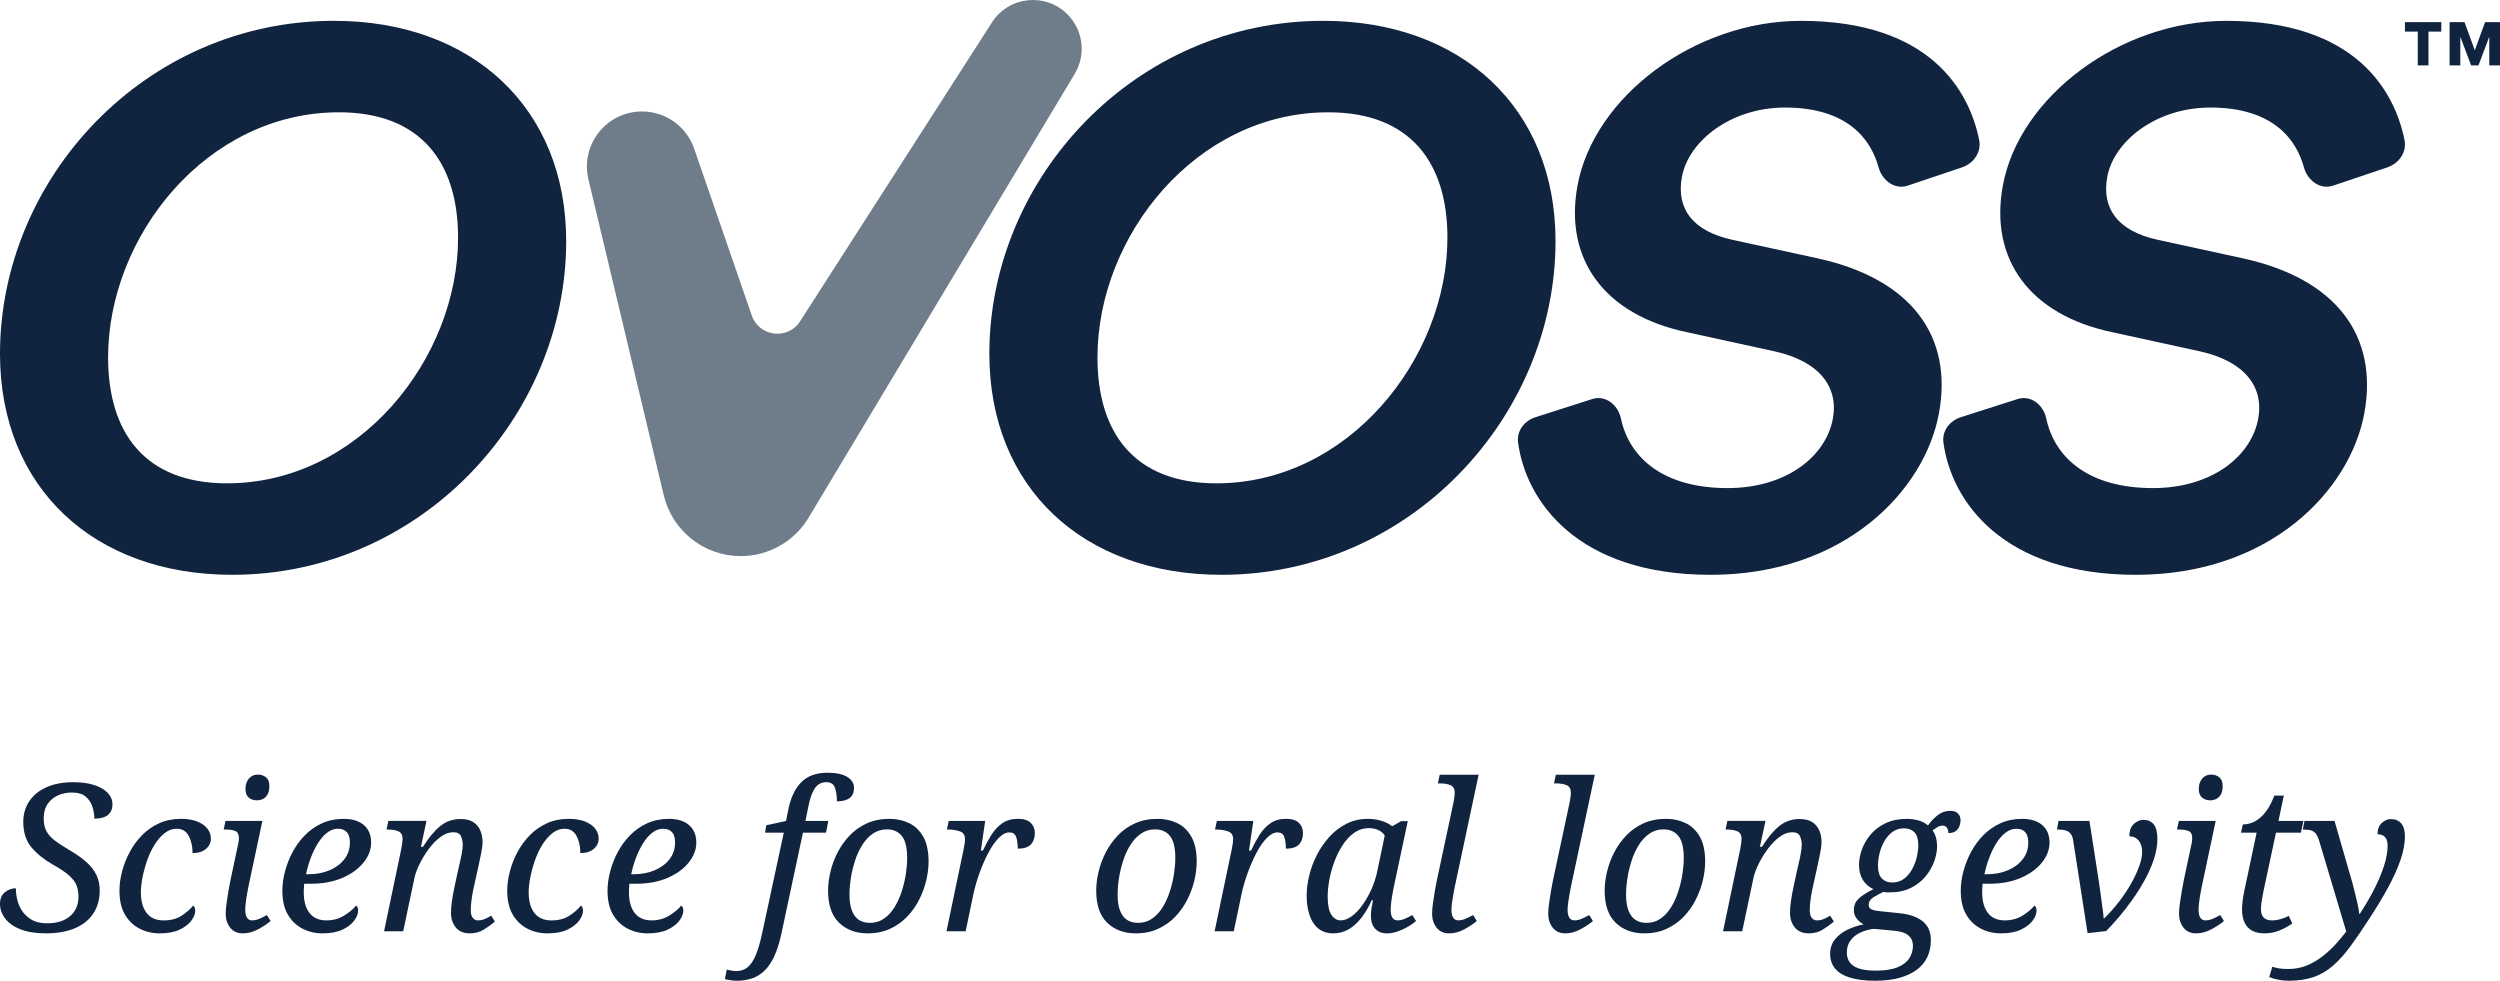
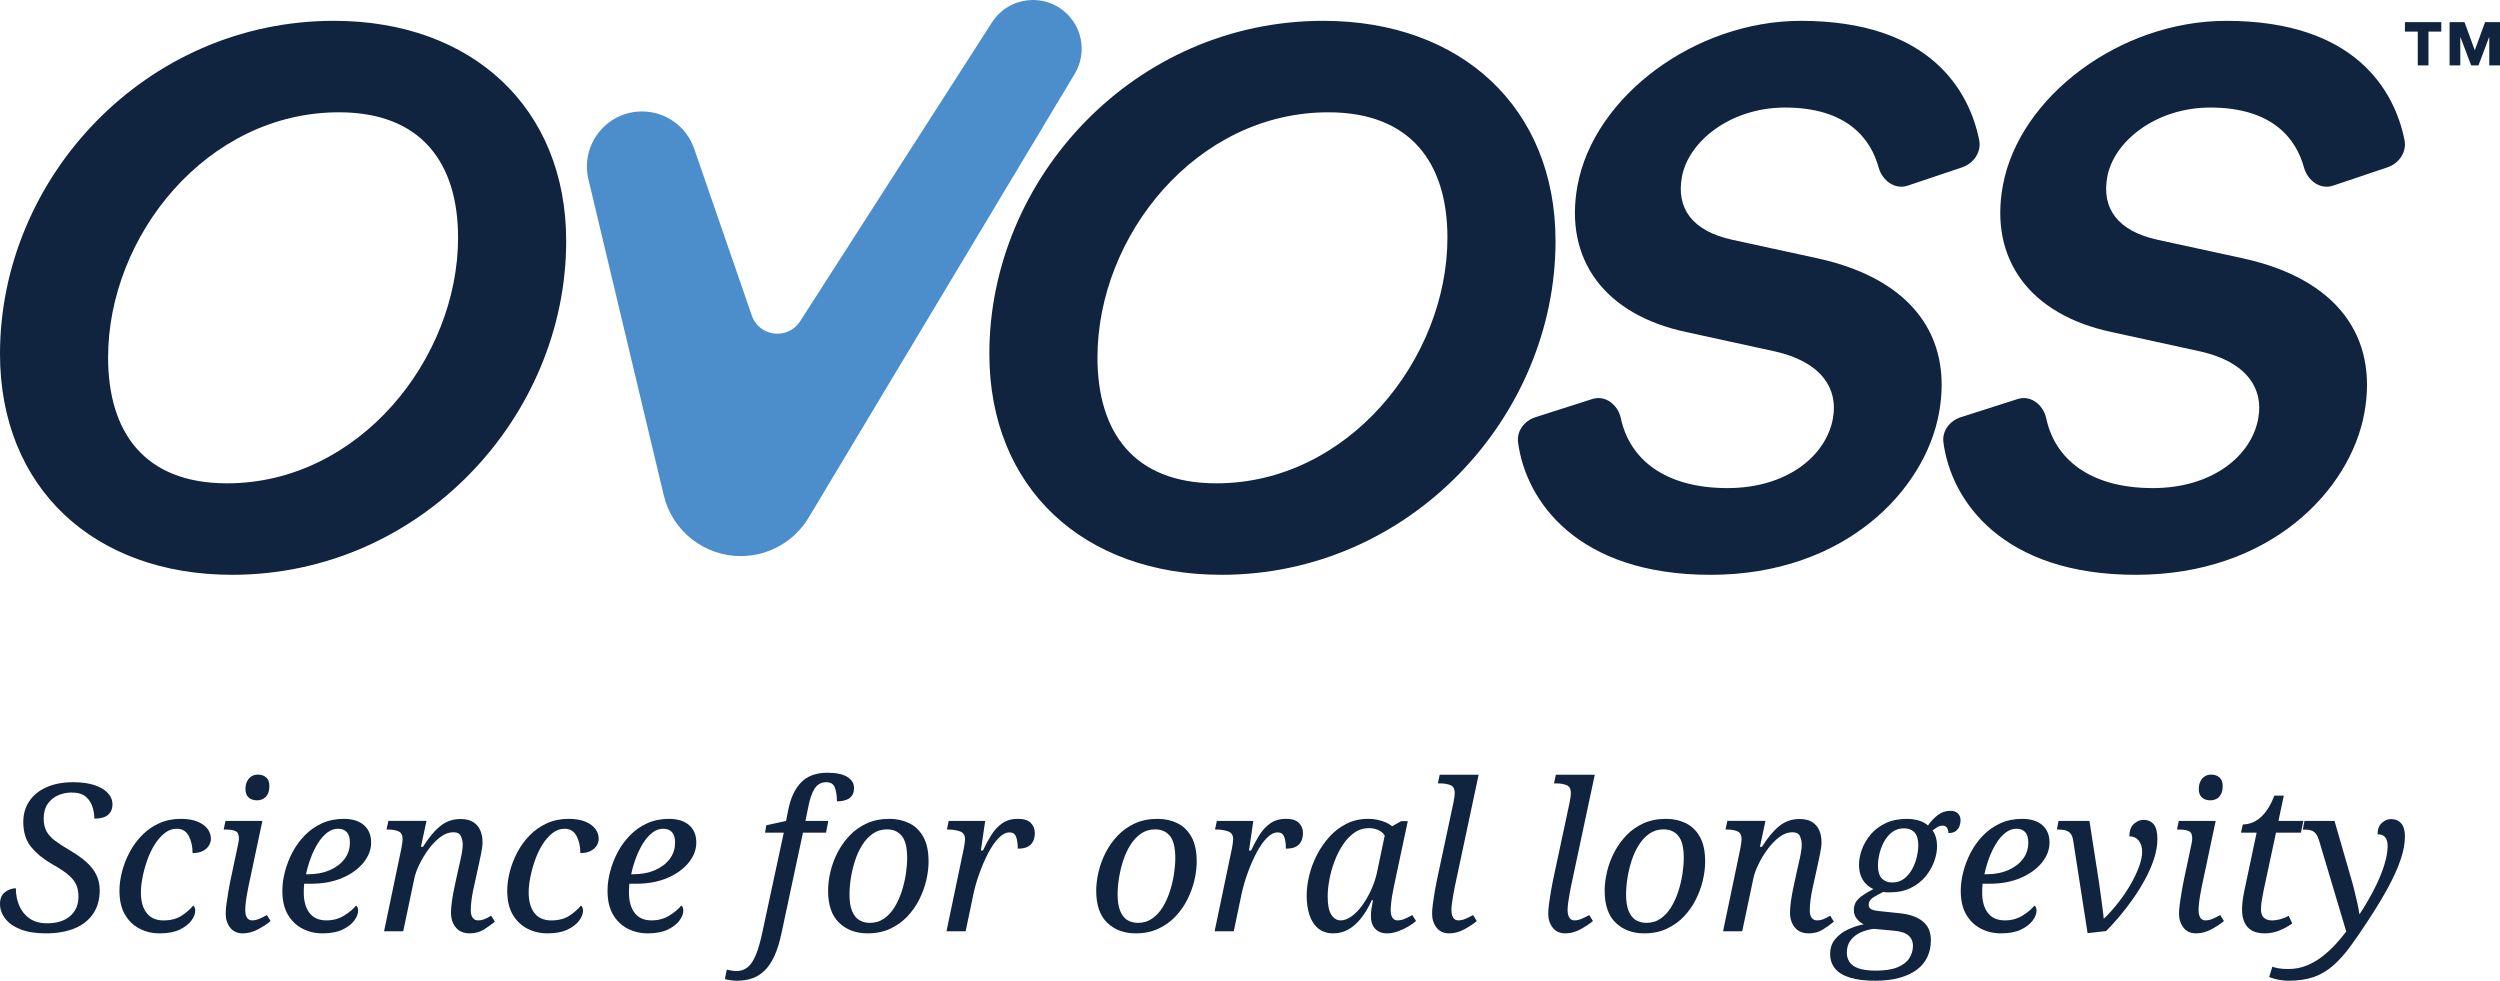
<svg xmlns="http://www.w3.org/2000/svg" width="163.643" height="64.196" viewBox="0 0 163.643 64.196">
  <g>
    <path fill="#10233F" d="M37.061,15.780C37.061,27.295 27.522,37.625 15.195,37.625C6.122,37.625 0.000,31.905 0.000,23.162C0.000,11.637 9.519,1.363 21.857,1.363C30.896,1.363 37.061,7.057 37.061,15.780ZM29.984,15.556C29.984,10.686 27.595,7.351 22.190,7.351C13.533,7.351 7.076,15.449 7.076,23.396C7.076,28.274 9.432,31.637 14.862,31.637C23.495,31.637 29.984,23.480 29.984,15.556Z" />
-     <path fill="#6F7D8A" d="M48.487,36.400L48.487,36.400C46.089,36.400 44.004,34.754 43.448,32.421L38.517,11.741C37.976,9.473 39.696,7.296 42.026,7.296L42.026,7.296C43.565,7.296 44.934,8.272 45.436,9.726L49.210,20.652C49.693,22.049 51.575,22.275 52.373,21.030L64.931,1.467C66.033,-0.250 68.441,-0.505 69.878,0.943L69.878,0.943C70.906,1.978 71.100,3.579 70.350,4.830L52.930,33.884C51.994,35.445 50.307,36.400 48.487,36.400Z" />
+     <path fill="#4B8ECB" d="M48.487,36.400L48.487,36.400C46.089,36.400 44.004,34.754 43.448,32.421L38.517,11.741C37.976,9.473 39.696,7.296 42.026,7.296L42.026,7.296C43.565,7.296 44.934,8.272 45.436,9.726L49.210,20.652C49.693,22.049 51.575,22.275 52.373,21.030L64.931,1.467C66.033,-0.250 68.441,-0.505 69.878,0.943L69.878,0.943C70.906,1.978 71.100,3.579 70.350,4.830L52.930,33.884C51.994,35.445 50.307,36.400 48.487,36.400Z" />
    <path fill="#10233F" d="M101.821,15.780C101.821,27.295 92.282,37.625 79.956,37.625C70.883,37.625 64.760,31.905 64.760,23.162C64.760,11.637 74.279,1.363 86.616,1.363C95.654,1.363 101.821,7.058 101.821,15.780ZM94.745,15.556C94.745,10.687 92.353,7.351 86.949,7.351C78.293,7.351 71.837,15.450 71.837,23.396C71.837,28.274 74.192,31.637 79.623,31.637C88.256,31.637 94.745,23.480 94.745,15.556Z" />
    <path fill="#10233F" d="M106.097,27.380C106.663,30.032 108.943,31.949 113.076,31.949C116.995,31.949 119.531,29.821 119.974,27.409C120.365,25.281 119.036,23.647 116.198,23.007L110.368,21.733C105.031,20.596 102.371,16.980 103.258,12.151C104.327,6.330 110.930,1.364 117.883,1.364C126.345,1.364 128.904,5.953 129.551,9.162C129.710,9.951 129.194,10.698 128.431,10.955L124.869,12.153C124.028,12.435 123.203,11.814 122.968,10.959C122.470,9.139 120.962,7.040 116.841,7.040C113.289,7.040 110.523,9.238 110.093,11.581C109.715,13.640 110.769,15.128 113.405,15.699L118.952,16.905C125.134,18.254 127.844,22.016 126.919,27.052C125.994,32.088 120.765,37.626 111.967,37.626C103.212,37.626 99.871,32.770 99.368,28.955C99.269,28.206 99.787,27.538 100.506,27.309L104.234,26.118C105.089,25.845 105.910,26.502 106.097,27.380Z" />
    <path fill="#10233F" d="M133.939,27.380C134.505,30.032 136.785,31.949 140.918,31.949C144.837,31.949 147.373,29.821 147.816,27.409C148.207,25.281 146.878,23.647 144.039,23.007L138.210,21.733C132.873,20.596 130.213,16.980 131.100,12.151C132.169,6.330 138.772,1.364 145.725,1.364C154.187,1.364 156.745,5.953 157.392,9.162C157.552,9.951 157.036,10.698 156.273,10.955L152.711,12.153C151.870,12.435 151.044,11.814 150.810,10.959C150.312,9.139 148.804,7.040 144.682,7.040C141.130,7.040 138.365,9.238 137.935,11.581C137.557,13.640 138.611,15.128 141.247,15.699L146.794,16.905C152.976,18.254 155.686,22.016 154.761,27.052C153.836,32.088 148.607,37.626 139.809,37.626C131.053,37.626 127.712,32.770 127.210,28.955C127.111,28.206 127.629,27.538 128.348,27.309L132.076,26.118C132.931,25.845 133.752,26.502 133.939,27.380Z" />
    <path fill="#10233F" d="M158.260,2.067L157.421,2.067L157.421,1.448L159.800,1.448L159.800,2.067L158.961,2.067L158.961,4.281L158.260,4.281L158.260,2.067L158.260,2.067ZM160.343,1.448L161.319,1.448L161.993,3.290L162.667,1.448L163.643,1.448L163.643,4.280L162.942,4.280L162.942,2.438L162.928,2.438L162.234,4.280L161.753,4.280L161.059,2.438L161.045,2.438L161.045,4.280L160.343,4.280L160.343,1.448L160.343,1.448Z" />
    <path fill="#10233F" d="M2.993,61.095C2.337,61.095 1.786,61.007 1.342,60.832C0.897,60.657 0.562,60.421 0.338,60.124C0.112,59.828 0.000,59.509 0.000,59.168C0.000,58.827 0.108,58.570 0.324,58.400C0.540,58.230 0.778,58.144 1.038,58.144C1.038,58.557 1.112,58.937 1.260,59.283C1.408,59.629 1.633,59.908 1.934,60.119C2.235,60.330 2.619,60.436 3.087,60.436C3.725,60.436 4.226,60.279 4.590,59.964C4.954,59.650 5.136,59.227 5.136,58.697C5.136,58.428 5.096,58.185 5.015,57.969C4.934,57.754 4.772,57.536 4.530,57.315C4.287,57.095 3.923,56.850 3.438,56.580C2.872,56.256 2.411,55.884 2.056,55.461C1.701,55.039 1.524,54.486 1.524,53.803C1.524,53.291 1.654,52.839 1.915,52.448C2.176,52.057 2.551,51.752 3.041,51.531C3.531,51.311 4.117,51.201 4.800,51.201C5.321,51.201 5.773,51.262 6.155,51.383C6.537,51.504 6.833,51.675 7.045,51.895C7.256,52.116 7.362,52.370 7.362,52.657C7.362,52.936 7.268,53.161 7.079,53.331C6.890,53.502 6.589,53.587 6.176,53.587C6.176,53.336 6.136,53.080 6.055,52.819C5.974,52.558 5.828,52.336 5.617,52.152C5.406,51.968 5.098,51.876 4.694,51.876C4.379,51.876 4.083,51.937 3.804,52.058C3.526,52.179 3.298,52.366 3.123,52.617C2.948,52.868 2.860,53.188 2.860,53.574C2.860,53.906 2.921,54.185 3.042,54.410C3.163,54.634 3.350,54.841 3.601,55.030C3.852,55.219 4.162,55.421 4.531,55.636C4.980,55.897 5.353,56.160 5.650,56.425C5.947,56.690 6.167,56.973 6.311,57.275C6.454,57.576 6.527,57.906 6.527,58.266C6.527,58.868 6.385,59.380 6.102,59.803C5.819,60.226 5.414,60.547 4.889,60.767C4.361,60.985 3.729,61.095 2.993,61.095Z" />
    <path fill="#10233F" d="M10.447,61.095C9.971,61.095 9.533,60.992 9.133,60.785C8.733,60.578 8.414,60.270 8.176,59.862C7.938,59.453 7.819,58.934 7.819,58.305C7.819,57.910 7.875,57.494 7.988,57.058C8.100,56.622 8.264,56.200 8.480,55.791C8.696,55.382 8.965,55.012 9.289,54.679C9.613,54.347 9.988,54.084 10.415,53.890C10.842,53.697 11.316,53.600 11.837,53.600C12.286,53.600 12.657,53.663 12.949,53.789C13.241,53.915 13.456,54.074 13.596,54.268C13.735,54.461 13.805,54.670 13.805,54.895C13.805,55.066 13.758,55.223 13.663,55.367C13.569,55.510 13.434,55.625 13.259,55.711C13.084,55.797 12.866,55.839 12.605,55.839C12.605,55.407 12.522,55.035 12.356,54.720C12.190,54.405 11.927,54.248 11.567,54.248C11.279,54.248 11.014,54.345 10.772,54.538C10.529,54.732 10.311,54.983 10.118,55.293C9.924,55.603 9.763,55.945 9.633,56.318C9.503,56.691 9.402,57.062 9.330,57.430C9.258,57.799 9.222,58.126 9.222,58.414C9.222,58.989 9.348,59.439 9.599,59.762C9.850,60.086 10.219,60.248 10.704,60.248C11.180,60.248 11.575,60.145 11.890,59.938C12.205,59.731 12.456,59.511 12.645,59.277C12.690,59.304 12.724,59.349 12.746,59.412C12.768,59.475 12.780,59.542 12.780,59.614C12.780,59.811 12.697,60.025 12.531,60.254C12.364,60.483 12.111,60.681 11.769,60.847C11.426,61.012 10.986,61.095 10.447,61.095Z" />
    <path fill="#10233F" d="M15.893,61.095C15.533,61.095 15.257,60.969 15.064,60.717C14.870,60.466 14.774,60.165 14.774,59.814C14.774,59.625 14.792,59.401 14.828,59.140C14.864,58.879 14.904,58.617 14.949,58.351C14.994,58.086 15.034,57.868 15.070,57.697L15.596,55.217C15.614,55.145 15.625,55.080 15.630,55.022C15.635,54.963 15.637,54.912 15.637,54.867C15.637,54.624 15.563,54.469 15.415,54.402C15.267,54.335 15.066,54.301 14.815,54.301L14.640,54.301L14.761,53.735L17.174,53.735L16.257,58.062C16.239,58.161 16.212,58.304 16.176,58.493C16.140,58.682 16.111,58.875 16.088,59.073C16.065,59.270 16.054,59.432 16.054,59.558C16.054,59.783 16.092,59.954 16.169,60.070C16.245,60.187 16.356,60.246 16.499,60.246C16.652,60.246 16.809,60.212 16.971,60.145C17.133,60.078 17.299,59.994 17.470,59.896L17.713,60.287C17.515,60.458 17.248,60.635 16.911,60.820C16.574,61.003 16.234,61.095 15.893,61.095ZM16.823,52.387C16.598,52.387 16.416,52.326 16.277,52.205C16.137,52.084 16.068,51.898 16.068,51.646C16.068,51.458 16.102,51.294 16.169,51.154C16.236,51.014 16.331,50.905 16.452,50.824C16.573,50.743 16.715,50.703 16.877,50.703C17.093,50.703 17.272,50.764 17.416,50.885C17.560,51.007 17.632,51.193 17.632,51.444C17.632,51.678 17.592,51.865 17.511,52.003C17.430,52.143 17.329,52.241 17.208,52.300C17.086,52.358 16.958,52.387 16.823,52.387Z" />
    <path fill="#10233F" d="M21.110,61.095C20.634,61.095 20.196,60.992 19.796,60.785C19.396,60.578 19.077,60.270 18.839,59.862C18.601,59.453 18.482,58.934 18.482,58.305C18.482,57.910 18.538,57.494 18.651,57.058C18.764,56.622 18.927,56.200 19.143,55.791C19.359,55.382 19.628,55.012 19.952,54.679C20.276,54.347 20.651,54.084 21.078,53.890C21.505,53.697 21.979,53.600 22.500,53.600C23.066,53.600 23.506,53.737 23.821,54.011C24.136,54.285 24.293,54.665 24.293,55.150C24.293,55.617 24.124,56.058 23.787,56.471C23.450,56.884 22.987,57.217 22.398,57.469C21.809,57.720 21.138,57.846 20.383,57.846L19.910,57.846C19.901,57.945 19.894,58.041 19.890,58.136C19.885,58.231 19.883,58.323 19.883,58.412C19.883,58.987 20.009,59.437 20.260,59.760C20.511,60.084 20.880,60.246 21.365,60.246C21.796,60.246 22.181,60.143 22.518,59.936C22.855,59.729 23.118,59.509 23.307,59.275C23.397,59.338 23.442,59.450 23.442,59.612C23.442,59.809 23.359,60.023 23.193,60.252C23.026,60.481 22.773,60.679 22.431,60.845C22.089,61.012 21.649,61.095 21.110,61.095ZM20.166,57.226C20.696,57.226 21.166,57.138 21.575,56.963C21.984,56.787 22.307,56.545 22.546,56.235C22.784,55.925 22.903,55.563 22.903,55.150C22.903,54.845 22.836,54.618 22.701,54.469C22.566,54.321 22.373,54.247 22.121,54.247C21.870,54.247 21.631,54.335 21.407,54.510C21.182,54.686 20.980,54.919 20.800,55.211C20.620,55.503 20.465,55.824 20.335,56.175C20.205,56.525 20.104,56.876 20.032,57.226L20.166,57.226Z" />
    <path fill="#10233F" d="M30.748,61.095C30.352,61.095 30.049,60.967 29.838,60.711C29.627,60.455 29.521,60.134 29.521,59.747C29.521,59.531 29.541,59.278 29.582,58.985C29.622,58.693 29.687,58.340 29.777,57.927L30.006,56.876C30.033,56.750 30.069,56.592 30.114,56.404C30.159,56.215 30.200,56.018 30.235,55.811C30.271,55.604 30.289,55.425 30.289,55.271C30.289,55.091 30.250,54.914 30.174,54.739C30.097,54.564 29.929,54.476 29.668,54.476C29.389,54.476 29.110,54.579 28.832,54.786C28.554,54.993 28.295,55.258 28.057,55.581C27.819,55.905 27.617,56.240 27.450,56.585C27.283,56.931 27.174,57.239 27.120,57.508L26.392,60.959L25.140,60.959L26.272,55.540C26.299,55.414 26.319,55.291 26.333,55.169C26.346,55.048 26.353,54.969 26.353,54.933C26.353,54.664 26.261,54.491 26.077,54.414C25.893,54.338 25.670,54.299 25.410,54.299L25.302,54.299L25.423,53.733L27.917,53.733L27.553,55.431L27.688,55.431C28.056,54.838 28.431,54.386 28.814,54.076C29.196,53.766 29.638,53.611 30.142,53.611C30.501,53.611 30.784,53.681 30.991,53.820C31.198,53.960 31.348,54.141 31.443,54.366C31.537,54.591 31.585,54.838 31.585,55.108C31.585,55.332 31.556,55.577 31.497,55.843C31.438,56.108 31.387,56.358 31.342,56.591L30.991,58.182C30.937,58.434 30.894,58.681 30.863,58.924C30.831,59.166 30.816,59.391 30.816,59.598C30.816,59.805 30.859,59.964 30.944,60.077C31.029,60.189 31.144,60.246 31.288,60.246C31.431,60.246 31.573,60.219 31.713,60.165C31.853,60.111 31.998,60.035 32.151,59.936L32.394,60.326C32.178,60.506 31.938,60.679 31.673,60.845C31.407,61.012 31.099,61.095 30.748,61.095Z" />
    <path fill="#10233F" d="M35.830,61.095C35.354,61.095 34.916,60.992 34.516,60.785C34.116,60.578 33.797,60.270 33.559,59.862C33.321,59.453 33.202,58.934 33.202,58.305C33.202,57.910 33.258,57.494 33.371,57.058C33.483,56.622 33.647,56.200 33.863,55.791C34.079,55.382 34.348,55.012 34.672,54.679C34.996,54.347 35.371,54.084 35.798,53.890C36.225,53.697 36.699,53.600 37.220,53.600C37.669,53.600 38.040,53.663 38.332,53.789C38.624,53.915 38.839,54.074 38.979,54.268C39.118,54.461 39.188,54.670 39.188,54.895C39.188,55.066 39.141,55.223 39.046,55.367C38.952,55.510 38.817,55.625 38.642,55.711C38.467,55.797 38.249,55.839 37.988,55.839C37.988,55.407 37.905,55.035 37.739,54.720C37.573,54.405 37.310,54.248 36.950,54.248C36.662,54.248 36.397,54.345 36.155,54.538C35.912,54.732 35.694,54.983 35.501,55.293C35.307,55.603 35.146,55.945 35.016,56.318C34.886,56.691 34.785,57.062 34.713,57.430C34.641,57.799 34.605,58.126 34.605,58.414C34.605,58.989 34.731,59.439 34.982,59.762C35.233,60.086 35.602,60.248 36.087,60.248C36.563,60.248 36.958,60.145 37.273,59.938C37.588,59.731 37.839,59.511 38.028,59.277C38.073,59.304 38.107,59.349 38.129,59.412C38.151,59.475 38.163,59.542 38.163,59.614C38.163,59.811 38.080,60.025 37.914,60.254C37.747,60.483 37.494,60.681 37.152,60.847C36.810,61.012 36.370,61.095 35.830,61.095Z" />
    <path fill="#10233F" d="M42.395,61.095C41.919,61.095 41.481,60.992 41.081,60.785C40.681,60.578 40.362,60.270 40.124,59.862C39.886,59.453 39.767,58.934 39.767,58.305C39.767,57.910 39.823,57.494 39.936,57.058C40.049,56.622 40.212,56.200 40.428,55.791C40.644,55.382 40.913,55.012 41.237,54.679C41.561,54.347 41.936,54.084 42.363,53.890C42.790,53.697 43.264,53.600 43.785,53.600C44.351,53.600 44.791,53.737 45.106,54.011C45.421,54.285 45.578,54.665 45.578,55.150C45.578,55.617 45.409,56.058 45.072,56.471C44.735,56.884 44.272,57.217 43.683,57.469C43.094,57.720 42.423,57.846 41.668,57.846L41.196,57.846C41.187,57.945 41.180,58.041 41.176,58.136C41.171,58.231 41.169,58.323 41.169,58.412C41.169,58.987 41.295,59.437 41.546,59.760C41.797,60.084 42.166,60.246 42.651,60.246C43.082,60.246 43.467,60.143 43.804,59.936C44.141,59.729 44.404,59.509 44.593,59.275C44.683,59.338 44.728,59.450 44.728,59.612C44.728,59.809 44.645,60.023 44.479,60.252C44.312,60.481 44.059,60.679 43.717,60.845C43.374,61.012 42.934,61.095 42.395,61.095ZM41.451,57.226C41.981,57.226 42.451,57.138 42.860,56.963C43.269,56.787 43.592,56.545 43.831,56.235C44.069,55.925 44.188,55.563 44.188,55.150C44.188,54.845 44.121,54.618 43.986,54.469C43.851,54.321 43.658,54.247 43.406,54.247C43.155,54.247 42.916,54.335 42.692,54.510C42.467,54.686 42.265,54.919 42.085,55.211C41.905,55.503 41.750,55.824 41.620,56.175C41.490,56.525 41.389,56.876 41.317,57.226L41.451,57.226Z" />
    <path fill="#10233F" d="M48.232,64.196C48.097,64.196 47.956,64.185 47.807,64.162C47.659,64.140 47.540,64.115 47.450,64.088L47.571,63.468C47.643,63.486 47.740,63.506 47.861,63.529C47.982,63.551 48.092,63.563 48.191,63.563C48.488,63.563 48.737,63.479 48.939,63.314C49.141,63.147 49.319,62.882 49.471,62.518C49.623,62.154 49.763,61.675 49.889,61.082L51.305,54.504L50.078,54.504L50.159,54.019L51.453,53.736L51.601,52.994C51.754,52.221 52.034,51.626 52.444,51.208C52.853,50.790 53.426,50.581 54.163,50.581C54.738,50.581 55.172,50.674 55.464,50.857C55.756,51.041 55.902,51.282 55.902,51.578C55.902,51.874 55.805,52.095 55.612,52.238C55.418,52.382 55.142,52.454 54.783,52.454C54.783,52.112 54.740,51.818 54.655,51.571C54.569,51.324 54.383,51.200 54.096,51.200C53.763,51.200 53.507,51.338 53.328,51.611C53.148,51.885 53.004,52.305 52.897,52.871L52.722,53.734L54.218,53.734L54.070,54.502L52.560,54.502L51.158,61.067C51.032,61.669 50.877,62.170 50.693,62.570C50.509,62.970 50.295,63.289 50.053,63.527C49.810,63.765 49.538,63.936 49.237,64.040C48.935,64.144 48.601,64.196 48.232,64.196Z" />
    <path fill="#10233F" d="M56.792,61.095C56.028,61.095 55.405,60.863 54.925,60.401C54.444,59.938 54.204,59.240 54.204,58.305C54.204,57.910 54.256,57.494 54.359,57.058C54.462,56.622 54.620,56.200 54.831,55.791C55.042,55.382 55.307,55.012 55.626,54.679C55.945,54.347 56.320,54.084 56.752,53.890C57.183,53.697 57.673,53.600 58.221,53.600C58.697,53.600 59.129,53.694 59.515,53.883C59.901,54.072 60.209,54.371 60.438,54.779C60.667,55.188 60.782,55.725 60.782,56.390C60.782,56.776 60.732,57.183 60.634,57.610C60.535,58.037 60.382,58.457 60.176,58.870C59.969,59.283 59.708,59.656 59.394,59.988C59.079,60.321 58.706,60.588 58.275,60.790C57.844,60.992 57.349,61.095 56.792,61.095ZM56.940,60.408C57.291,60.408 57.601,60.314 57.870,60.125C58.140,59.937 58.369,59.687 58.558,59.377C58.747,59.067 58.902,58.725 59.023,58.352C59.144,57.979 59.234,57.602 59.293,57.220C59.351,56.838 59.381,56.485 59.381,56.162C59.381,55.488 59.264,55.007 59.030,54.720C58.796,54.432 58.473,54.288 58.059,54.288C57.709,54.288 57.398,54.383 57.129,54.571C56.859,54.760 56.628,55.009 56.435,55.319C56.242,55.629 56.084,55.973 55.963,56.350C55.842,56.727 55.752,57.107 55.693,57.489C55.634,57.871 55.605,58.224 55.605,58.547C55.605,58.997 55.661,59.358 55.774,59.632C55.886,59.906 56.041,60.104 56.239,60.225C56.437,60.347 56.671,60.408 56.940,60.408Z" />
    <path fill="#10233F" d="M63.087,55.541C63.114,55.415 63.134,55.292 63.148,55.170C63.162,55.048 63.168,54.970 63.168,54.934C63.168,54.665 63.053,54.492 62.824,54.415C62.595,54.339 62.350,54.300 62.089,54.300L61.981,54.300L62.102,53.734L64.488,53.734L64.205,55.675L64.340,55.675C64.511,55.306 64.695,54.965 64.893,54.650C65.090,54.336 65.329,54.082 65.607,53.888C65.885,53.695 66.227,53.598 66.632,53.598C67.009,53.598 67.288,53.686 67.468,53.861C67.648,54.037 67.738,54.259 67.738,54.528C67.738,54.843 67.650,55.092 67.475,55.276C67.300,55.460 67.015,55.552 66.619,55.552C66.619,55.228 66.583,54.970 66.511,54.777C66.439,54.583 66.295,54.487 66.080,54.487C65.846,54.487 65.610,54.608 65.372,54.851C65.134,55.093 64.909,55.415 64.698,55.815C64.487,56.215 64.295,56.651 64.125,57.122C63.954,57.594 63.819,58.055 63.721,58.504L63.209,60.957L61.955,60.957L63.087,55.541Z" />
    <path fill="#10233F" d="M74.343,61.095C73.579,61.095 72.956,60.863 72.476,60.401C71.995,59.938 71.755,59.240 71.755,58.305C71.755,57.910 71.807,57.494 71.910,57.058C72.013,56.622 72.171,56.200 72.382,55.791C72.593,55.382 72.858,55.012 73.177,54.679C73.496,54.347 73.871,54.084 74.303,53.890C74.734,53.697 75.224,53.600 75.772,53.600C76.248,53.600 76.680,53.694 77.066,53.883C77.452,54.072 77.760,54.371 77.989,54.779C78.218,55.188 78.333,55.725 78.333,56.390C78.333,56.776 78.283,57.183 78.185,57.610C78.086,58.037 77.933,58.457 77.727,58.870C77.520,59.283 77.259,59.656 76.945,59.988C76.630,60.321 76.257,60.588 75.826,60.790C75.394,60.994 74.900,61.095 74.343,61.095ZM74.491,60.408C74.842,60.408 75.152,60.314 75.421,60.125C75.691,59.937 75.920,59.687 76.109,59.377C76.298,59.067 76.453,58.725 76.574,58.352C76.695,57.979 76.785,57.602 76.844,57.220C76.902,56.838 76.932,56.485 76.932,56.162C76.932,55.488 76.815,55.007 76.581,54.720C76.347,54.432 76.024,54.288 75.610,54.288C75.259,54.288 74.949,54.383 74.680,54.571C74.410,54.760 74.179,55.009 73.986,55.319C73.793,55.629 73.635,55.973 73.514,56.350C73.393,56.727 73.303,57.107 73.244,57.489C73.185,57.871 73.156,58.224 73.156,58.547C73.156,58.997 73.212,59.358 73.325,59.632C73.437,59.906 73.592,60.104 73.790,60.225C73.988,60.347 74.221,60.408 74.491,60.408Z" />
    <path fill="#10233F" d="M80.638,55.541C80.665,55.415 80.685,55.292 80.699,55.170C80.713,55.048 80.719,54.970 80.719,54.934C80.719,54.665 80.604,54.492 80.375,54.415C80.146,54.339 79.901,54.300 79.640,54.300L79.532,54.300L79.653,53.734L82.039,53.734L81.756,55.675L81.891,55.675C82.062,55.306 82.246,54.965 82.444,54.650C82.641,54.336 82.880,54.082 83.158,53.888C83.436,53.695 83.778,53.598 84.183,53.598C84.560,53.598 84.839,53.686 85.019,53.861C85.199,54.037 85.289,54.259 85.289,54.528C85.289,54.843 85.201,55.092 85.026,55.276C84.851,55.460 84.566,55.552 84.170,55.552C84.170,55.228 84.134,54.970 84.062,54.777C83.990,54.583 83.846,54.487 83.631,54.487C83.397,54.487 83.161,54.608 82.923,54.851C82.685,55.093 82.460,55.415 82.249,55.815C82.038,56.215 81.847,56.651 81.676,57.122C81.505,57.594 81.370,58.055 81.272,58.504L80.760,60.957L79.506,60.957L80.638,55.541Z" />
    <path fill="#10233F" d="M87.270,61.095C86.874,61.095 86.547,60.987 86.286,60.771C86.025,60.556 85.834,60.262 85.713,59.888C85.592,59.515 85.531,59.095 85.531,58.628C85.531,58.205 85.587,57.763 85.700,57.300C85.812,56.837 85.981,56.388 86.206,55.952C86.431,55.516 86.705,55.121 87.028,54.765C87.352,54.410 87.724,54.127 88.147,53.916C88.569,53.705 89.037,53.599 89.549,53.599C89.765,53.599 89.969,53.619 90.162,53.660C90.355,53.701 90.535,53.757 90.701,53.829C90.867,53.901 91.009,53.986 91.126,54.085L91.719,53.748L92.150,53.748L91.233,58.062C91.215,58.161 91.188,58.304 91.152,58.493C91.116,58.682 91.087,58.875 91.064,59.073C91.042,59.270 91.030,59.432 91.030,59.558C91.030,59.783 91.068,59.954 91.145,60.070C91.221,60.187 91.332,60.246 91.475,60.246C91.628,60.246 91.785,60.212 91.947,60.145C92.109,60.078 92.275,59.994 92.446,59.896L92.689,60.287C92.563,60.404 92.392,60.525 92.177,60.651C91.961,60.777 91.732,60.883 91.489,60.968C91.246,61.054 91.012,61.096 90.788,61.096C90.464,61.096 90.208,60.997 90.020,60.799C89.831,60.602 89.737,60.327 89.737,59.977C89.737,59.797 89.748,59.633 89.771,59.485C89.793,59.337 89.827,59.151 89.872,58.926L89.791,58.926C89.584,59.384 89.353,59.775 89.097,60.098C88.841,60.422 88.562,60.669 88.261,60.840C87.960,61.010 87.630,61.095 87.270,61.095ZM87.756,60.246C87.989,60.246 88.230,60.156 88.477,59.976C88.724,59.796 88.958,59.553 89.178,59.248C89.398,58.943 89.594,58.601 89.764,58.224C89.934,57.846 90.061,57.464 90.141,57.078L90.640,54.692C90.541,54.530 90.397,54.409 90.209,54.328C90.020,54.247 89.823,54.207 89.616,54.207C89.257,54.207 88.933,54.308 88.645,54.510C88.357,54.713 88.106,54.980 87.890,55.312C87.674,55.644 87.492,56.008 87.344,56.404C87.196,56.800 87.086,57.197 87.014,57.597C86.942,57.997 86.906,58.359 86.906,58.682C86.906,59.240 86.987,59.639 87.149,59.882C87.311,60.125 87.513,60.246 87.756,60.246Z" />
    <path fill="#10233F" d="M94.860,61.095C94.500,61.095 94.224,60.969 94.031,60.717C93.837,60.466 93.741,60.165 93.741,59.814C93.741,59.625 93.759,59.401 93.795,59.140C93.831,58.879 93.871,58.617 93.916,58.351C93.961,58.086 94.001,57.868 94.037,57.697L95.142,52.521C95.169,52.395 95.189,52.272 95.203,52.150C95.216,52.029 95.223,51.951 95.223,51.914C95.223,51.644 95.131,51.472 94.947,51.395C94.763,51.319 94.540,51.280 94.280,51.280L94.118,51.280L94.239,50.714L96.787,50.714L95.223,58.061C95.205,58.160 95.178,58.303 95.142,58.492C95.106,58.681 95.075,58.874 95.048,59.072C95.021,59.269 95.008,59.431 95.008,59.557C95.008,59.782 95.046,59.953 95.123,60.069C95.199,60.186 95.310,60.245 95.453,60.245C95.606,60.245 95.763,60.211 95.925,60.144C96.087,60.077 96.253,59.993 96.424,59.895L96.667,60.286C96.469,60.457 96.204,60.634 95.872,60.819C95.538,61.003 95.201,61.095 94.860,61.095Z" />
    <path fill="#10233F" d="M102.462,61.095C102.102,61.095 101.826,60.969 101.633,60.717C101.439,60.466 101.343,60.165 101.343,59.814C101.343,59.625 101.361,59.401 101.397,59.140C101.433,58.879 101.473,58.617 101.518,58.351C101.563,58.086 101.603,57.868 101.639,57.697L102.744,52.521C102.771,52.395 102.791,52.272 102.805,52.150C102.818,52.029 102.825,51.951 102.825,51.914C102.825,51.644 102.733,51.472 102.549,51.395C102.365,51.319 102.142,51.280 101.882,51.280L101.720,51.280L101.841,50.714L104.389,50.714L102.825,58.061C102.807,58.160 102.780,58.303 102.744,58.492C102.708,58.681 102.677,58.874 102.650,59.072C102.623,59.269 102.610,59.431 102.610,59.557C102.610,59.782 102.648,59.953 102.725,60.069C102.801,60.186 102.912,60.245 103.055,60.245C103.208,60.245 103.365,60.211 103.527,60.144C103.689,60.077 103.855,59.993 104.026,59.895L104.269,60.286C104.071,60.457 103.806,60.634 103.474,60.819C103.140,61.003 102.803,61.095 102.462,61.095Z" />
    <path fill="#10233F" d="M107.625,61.095C106.861,61.095 106.238,60.863 105.758,60.401C105.277,59.938 105.037,59.240 105.037,58.305C105.037,57.910 105.089,57.494 105.192,57.058C105.295,56.622 105.453,56.200 105.664,55.791C105.875,55.382 106.140,55.012 106.459,54.679C106.778,54.347 107.153,54.084 107.585,53.890C108.016,53.697 108.506,53.600 109.054,53.600C109.530,53.600 109.962,53.694 110.348,53.883C110.734,54.072 111.042,54.371 111.271,54.779C111.500,55.188 111.615,55.725 111.615,56.390C111.615,56.776 111.565,57.183 111.467,57.610C111.368,58.037 111.215,58.457 111.009,58.870C110.802,59.283 110.541,59.656 110.227,59.988C109.912,60.321 109.539,60.588 109.108,60.790C108.676,60.994 108.182,61.095 107.625,61.095ZM107.773,60.408C108.124,60.408 108.434,60.314 108.703,60.125C108.973,59.937 109.202,59.687 109.391,59.377C109.580,59.067 109.735,58.725 109.856,58.352C109.977,57.979 110.067,57.602 110.126,57.220C110.184,56.838 110.214,56.485 110.214,56.162C110.214,55.488 110.097,55.007 109.863,54.720C109.629,54.432 109.306,54.288 108.892,54.288C108.541,54.288 108.231,54.383 107.962,54.571C107.692,54.760 107.461,55.009 107.268,55.319C107.075,55.629 106.917,55.973 106.796,56.350C106.675,56.727 106.585,57.107 106.526,57.489C106.467,57.871 106.438,58.224 106.438,58.547C106.438,58.997 106.494,59.358 106.607,59.632C106.719,59.906 106.874,60.104 107.072,60.225C107.270,60.347 107.504,60.408 107.773,60.408Z" />
    <path fill="#10233F" d="M118.396,61.095C118.000,61.095 117.697,60.967 117.486,60.711C117.275,60.455 117.169,60.134 117.169,59.747C117.169,59.531 117.189,59.278 117.230,58.985C117.270,58.693 117.335,58.340 117.425,57.927L117.654,56.876C117.681,56.750 117.717,56.592 117.762,56.404C117.807,56.215 117.848,56.018 117.883,55.811C117.918,55.604 117.937,55.425 117.937,55.271C117.937,55.091 117.898,54.914 117.822,54.739C117.745,54.564 117.577,54.476 117.316,54.476C117.037,54.476 116.758,54.579 116.480,54.786C116.202,54.993 115.943,55.258 115.705,55.581C115.467,55.905 115.265,56.240 115.098,56.585C114.931,56.931 114.822,57.239 114.768,57.508L114.040,60.959L112.786,60.959L113.918,55.540C113.945,55.414 113.965,55.291 113.979,55.169C113.992,55.048 113.999,54.969 113.999,54.933C113.999,54.664 113.907,54.491 113.723,54.414C113.539,54.338 113.316,54.299 113.056,54.299L112.948,54.299L113.069,53.733L115.563,53.733L115.199,55.431L115.334,55.431C115.702,54.838 116.077,54.386 116.460,54.076C116.842,53.766 117.284,53.611 117.788,53.611C118.147,53.611 118.430,53.681 118.637,53.820C118.844,53.960 118.994,54.141 119.089,54.366C119.183,54.591 119.231,54.838 119.231,55.108C119.231,55.332 119.202,55.577 119.143,55.843C119.084,56.108 119.033,56.358 118.988,56.591L118.637,58.182C118.583,58.434 118.540,58.681 118.509,58.924C118.477,59.166 118.462,59.391 118.462,59.598C118.462,59.805 118.505,59.964 118.590,60.077C118.675,60.189 118.790,60.246 118.934,60.246C119.077,60.246 119.219,60.219 119.359,60.165C119.499,60.111 119.644,60.035 119.797,59.936L120.040,60.326C119.824,60.506 119.584,60.679 119.319,60.845C119.054,61.012 118.746,61.095 118.396,61.095Z" />
    <path fill="#10233F" d="M122.736,64.196C122.080,64.196 121.534,64.129 121.098,63.994C120.662,63.859 120.336,63.662 120.121,63.401C119.905,63.140 119.797,62.821 119.797,62.444C119.797,62.066 119.903,61.748 120.114,61.487C120.325,61.226 120.599,61.015 120.936,60.853C121.273,60.691 121.625,60.575 121.994,60.503C121.823,60.422 121.672,60.300 121.542,60.139C121.412,59.977 121.347,59.788 121.347,59.573C121.347,59.285 121.441,59.045 121.630,58.852C121.819,58.658 122.151,58.441 122.628,58.198C122.331,58.063 122.100,57.861 121.934,57.591C121.767,57.321 121.685,56.993 121.685,56.607C121.685,56.292 121.748,55.960 121.874,55.609C122.000,55.259 122.191,54.931 122.447,54.625C122.703,54.320 123.029,54.073 123.424,53.884C123.819,53.695 124.282,53.601 124.813,53.601C125.083,53.601 125.336,53.635 125.575,53.702C125.813,53.769 126.022,53.879 126.202,54.032C126.382,53.771 126.593,53.547 126.836,53.358C127.079,53.170 127.352,53.075 127.658,53.075C127.882,53.075 128.051,53.134 128.164,53.250C128.276,53.367 128.333,53.515 128.333,53.695C128.333,53.821 128.308,53.949 128.259,54.079C128.209,54.209 128.129,54.317 128.016,54.402C127.903,54.488 127.744,54.530 127.537,54.530C127.537,54.395 127.505,54.281 127.443,54.186C127.380,54.091 127.286,54.044 127.160,54.044C127.034,54.044 126.917,54.078 126.809,54.145C126.701,54.213 126.598,54.283 126.499,54.354C126.598,54.489 126.672,54.644 126.721,54.819C126.770,54.995 126.795,55.186 126.795,55.392C126.795,55.697 126.734,56.023 126.613,56.369C126.492,56.715 126.305,57.043 126.054,57.353C125.802,57.663 125.481,57.917 125.090,58.115C124.699,58.312 124.239,58.411 123.708,58.411C123.663,58.411 123.616,58.411 123.566,58.411C123.516,58.411 123.467,58.409 123.418,58.404C123.369,58.399 123.321,58.393 123.276,58.384C123.078,58.474 122.869,58.587 122.649,58.721C122.429,58.856 122.319,59.027 122.319,59.234C122.319,59.377 122.384,59.476 122.514,59.530C122.644,59.584 122.808,59.620 123.006,59.638L124.300,59.773C124.965,59.836 125.480,60.011 125.844,60.298C126.208,60.586 126.390,60.999 126.390,61.539C126.390,61.943 126.314,62.309 126.161,62.638C126.008,62.966 125.779,63.244 125.473,63.474C125.167,63.703 124.787,63.880 124.334,64.006C123.880,64.133 123.347,64.196 122.736,64.196ZM122.790,63.535C123.383,63.535 123.857,63.461 124.212,63.313C124.567,63.164 124.823,62.967 124.980,62.720C125.137,62.473 125.216,62.205 125.216,61.918C125.216,61.630 125.117,61.401 124.919,61.231C124.721,61.060 124.402,60.957 123.962,60.921L122.654,60.799C122.348,60.835 122.061,60.914 121.791,61.035C121.521,61.156 121.304,61.327 121.137,61.547C120.970,61.767 120.888,62.039 120.888,62.363C120.888,62.587 120.946,62.790 121.063,62.970C121.180,63.149 121.377,63.289 121.656,63.387C121.936,63.485 122.314,63.535 122.790,63.535ZM123.855,57.766C124.160,57.766 124.421,57.683 124.637,57.517C124.853,57.351 125.030,57.140 125.169,56.884C125.308,56.628 125.409,56.361 125.472,56.082C125.535,55.804 125.566,55.552 125.566,55.327C125.566,54.941 125.483,54.660 125.317,54.484C125.150,54.309 124.924,54.221 124.636,54.221C124.330,54.221 124.070,54.304 123.854,54.470C123.638,54.637 123.461,54.847 123.322,55.103C123.183,55.360 123.082,55.627 123.019,55.905C122.956,56.183 122.925,56.436 122.925,56.660C122.925,57.046 123.010,57.327 123.181,57.503C123.352,57.678 123.576,57.766 123.855,57.766Z" />
    <path fill="#10233F" d="M130.973,61.095C130.497,61.095 130.059,60.992 129.659,60.785C129.259,60.578 128.940,60.270 128.702,59.862C128.464,59.453 128.345,58.934 128.345,58.305C128.345,57.910 128.401,57.494 128.514,57.058C128.627,56.622 128.790,56.200 129.006,55.791C129.222,55.382 129.491,55.012 129.815,54.679C130.139,54.347 130.514,54.084 130.941,53.890C131.368,53.697 131.842,53.600 132.363,53.600C132.929,53.600 133.369,53.737 133.684,54.011C133.999,54.285 134.156,54.665 134.156,55.150C134.156,55.617 133.987,56.058 133.650,56.471C133.313,56.884 132.850,57.217 132.261,57.469C131.672,57.720 131.001,57.846 130.246,57.846L129.774,57.846C129.765,57.945 129.758,58.041 129.754,58.136C129.749,58.231 129.747,58.323 129.747,58.412C129.747,58.987 129.873,59.437 130.124,59.760C130.375,60.084 130.744,60.246 131.229,60.246C131.660,60.246 132.045,60.143 132.382,59.936C132.719,59.729 132.982,59.509 133.171,59.275C133.261,59.338 133.306,59.450 133.306,59.612C133.306,59.809 133.223,60.023 133.057,60.252C132.890,60.481 132.637,60.679 132.295,60.845C131.952,61.012 131.512,61.095 130.973,61.095ZM130.029,57.226C130.559,57.226 131.029,57.138 131.438,56.963C131.847,56.787 132.170,56.545 132.409,56.235C132.647,55.925 132.766,55.563 132.766,55.150C132.766,54.845 132.699,54.618 132.564,54.469C132.429,54.321 132.236,54.247 131.984,54.247C131.733,54.247 131.494,54.335 131.270,54.510C131.045,54.686 130.843,54.919 130.663,55.211C130.483,55.503 130.328,55.824 130.198,56.175C130.068,56.525 129.967,56.876 129.895,57.226L130.029,57.226Z" />
    <path fill="#10233F" d="M135.704,55.016C135.677,54.828 135.623,54.682 135.542,54.578C135.461,54.475 135.358,54.402 135.232,54.362C135.106,54.322 134.953,54.301 134.774,54.301L134.639,54.301L134.747,53.735L136.769,53.735L137.389,57.725C137.434,58.021 137.477,58.327 137.517,58.641C137.557,58.956 137.596,59.241 137.632,59.497C137.668,59.753 137.691,59.958 137.699,60.110L137.739,60.110C138.063,59.795 138.375,59.445 138.676,59.058C138.977,58.672 139.242,58.279 139.471,57.878C139.700,57.478 139.882,57.094 140.017,56.725C140.152,56.357 140.219,56.038 140.219,55.768C140.219,55.453 140.142,55.205 139.990,55.020C139.838,54.835 139.635,54.744 139.383,54.744C139.383,54.375 139.482,54.104 139.680,53.928C139.878,53.752 140.084,53.665 140.300,53.665C140.587,53.665 140.812,53.762 140.974,53.955C141.136,54.148 141.217,54.469 141.217,54.919C141.217,55.342 141.140,55.782 140.988,56.240C140.835,56.698 140.635,57.152 140.388,57.601C140.141,58.051 139.869,58.484 139.572,58.902C139.275,59.320 138.976,59.704 138.676,60.055C138.375,60.405 138.103,60.702 137.860,60.945L136.647,61.079L135.704,55.016Z" />
    <path fill="#10233F" d="M143.752,61.095C143.392,61.095 143.116,60.969 142.923,60.717C142.729,60.466 142.633,60.165 142.633,59.814C142.633,59.625 142.651,59.401 142.687,59.140C142.723,58.879 142.763,58.617 142.808,58.351C142.853,58.086 142.893,57.868 142.929,57.697L143.455,55.217C143.473,55.145 143.484,55.080 143.489,55.022C143.494,54.964 143.496,54.912 143.496,54.867C143.496,54.624 143.422,54.469 143.274,54.402C143.126,54.335 142.925,54.301 142.674,54.301L142.499,54.301L142.620,53.735L145.033,53.735L144.116,58.062C144.098,58.161 144.071,58.304 144.035,58.493C143.999,58.682 143.970,58.875 143.947,59.073C143.924,59.270 143.913,59.432 143.913,59.558C143.913,59.783 143.951,59.954 144.028,60.070C144.104,60.187 144.215,60.246 144.358,60.246C144.511,60.246 144.668,60.212 144.830,60.145C144.992,60.078 145.158,59.994 145.329,59.896L145.572,60.287C145.374,60.458 145.107,60.635 144.770,60.820C144.432,61.003 144.093,61.095 143.752,61.095ZM144.682,52.387C144.457,52.387 144.275,52.326 144.136,52.205C143.996,52.084 143.927,51.898 143.927,51.646C143.927,51.458 143.961,51.294 144.028,51.154C144.095,51.014 144.190,50.905 144.311,50.824C144.432,50.743 144.574,50.703 144.736,50.703C144.952,50.703 145.131,50.764 145.275,50.885C145.419,51.007 145.491,51.193 145.491,51.444C145.491,51.678 145.451,51.865 145.370,52.003C145.289,52.143 145.188,52.241 145.067,52.300C144.945,52.358 144.817,52.387 144.682,52.387Z" />
    <path fill="#10233F" d="M148.227,61.095C147.903,61.095 147.634,61.036 147.418,60.920C147.202,60.803 147.038,60.628 146.926,60.394C146.813,60.160 146.757,59.868 146.757,59.518C146.757,59.356 146.770,59.170 146.797,58.959C146.824,58.748 146.855,58.557 146.891,58.386L147.713,54.504L146.688,54.504L146.809,53.965C146.998,53.965 147.186,53.931 147.375,53.864C147.564,53.797 147.748,53.689 147.928,53.541C148.107,53.392 148.276,53.199 148.434,52.961C148.591,52.723 148.737,52.429 148.872,52.078L149.492,52.078L149.142,53.736L150.773,53.736L150.611,54.504L148.980,54.504L148.158,58.346C148.113,58.570 148.075,58.784 148.043,58.986C148.011,59.188 147.996,59.361 147.996,59.505C147.996,59.766 148.059,59.955 148.185,60.071C148.311,60.188 148.486,60.247 148.711,60.247C148.900,60.247 149.095,60.217 149.297,60.159C149.499,60.101 149.672,60.031 149.816,59.950L150.045,60.449C149.775,60.637 149.490,60.793 149.189,60.914C148.890,61.035 148.569,61.095 148.227,61.095Z" />
    <path fill="#10233F" d="M149.804,64.196C149.579,64.196 149.355,64.174 149.130,64.129C148.905,64.084 148.708,64.026 148.537,63.954L148.739,63.280C148.847,63.316 148.980,63.349 149.137,63.381C149.294,63.413 149.513,63.428 149.791,63.428C150.231,63.428 150.638,63.349 151.011,63.192C151.384,63.035 151.727,62.833 152.042,62.586C152.357,62.339 152.642,62.074 152.898,61.791C153.154,61.507 153.381,61.235 153.579,60.975L151.800,55.017C151.746,54.837 151.681,54.696 151.605,54.592C151.529,54.488 151.432,54.415 151.315,54.370C151.198,54.325 151.050,54.303 150.870,54.303L150.735,54.303L150.843,53.737L152.811,53.737L153.862,57.376C153.934,57.610 154.010,57.889 154.091,58.212C154.172,58.536 154.246,58.846 154.313,59.142C154.380,59.439 154.418,59.663 154.428,59.816L154.468,59.816C154.809,59.295 155.117,58.769 155.391,58.239C155.665,57.709 155.883,57.194 156.045,56.695C156.207,56.196 156.288,55.745 156.288,55.340C156.288,55.214 156.268,55.095 156.227,54.983C156.187,54.871 156.119,54.781 156.025,54.714C155.931,54.646 155.798,54.613 155.627,54.613C155.627,54.289 155.719,54.042 155.903,53.872C156.087,53.701 156.287,53.615 156.503,53.615C156.790,53.615 157.015,53.710 157.177,53.898C157.339,54.087 157.420,54.370 157.420,54.748C157.420,55.215 157.323,55.730 157.130,56.292C156.937,56.853 156.663,57.460 156.308,58.111C155.953,58.763 155.533,59.457 155.048,60.194C154.608,60.877 154.201,61.470 153.828,61.973C153.455,62.476 153.080,62.892 152.702,63.220C152.325,63.548 151.904,63.793 151.442,63.955C150.979,64.115 150.433,64.196 149.804,64.196Z" />
  </g>
</svg>
